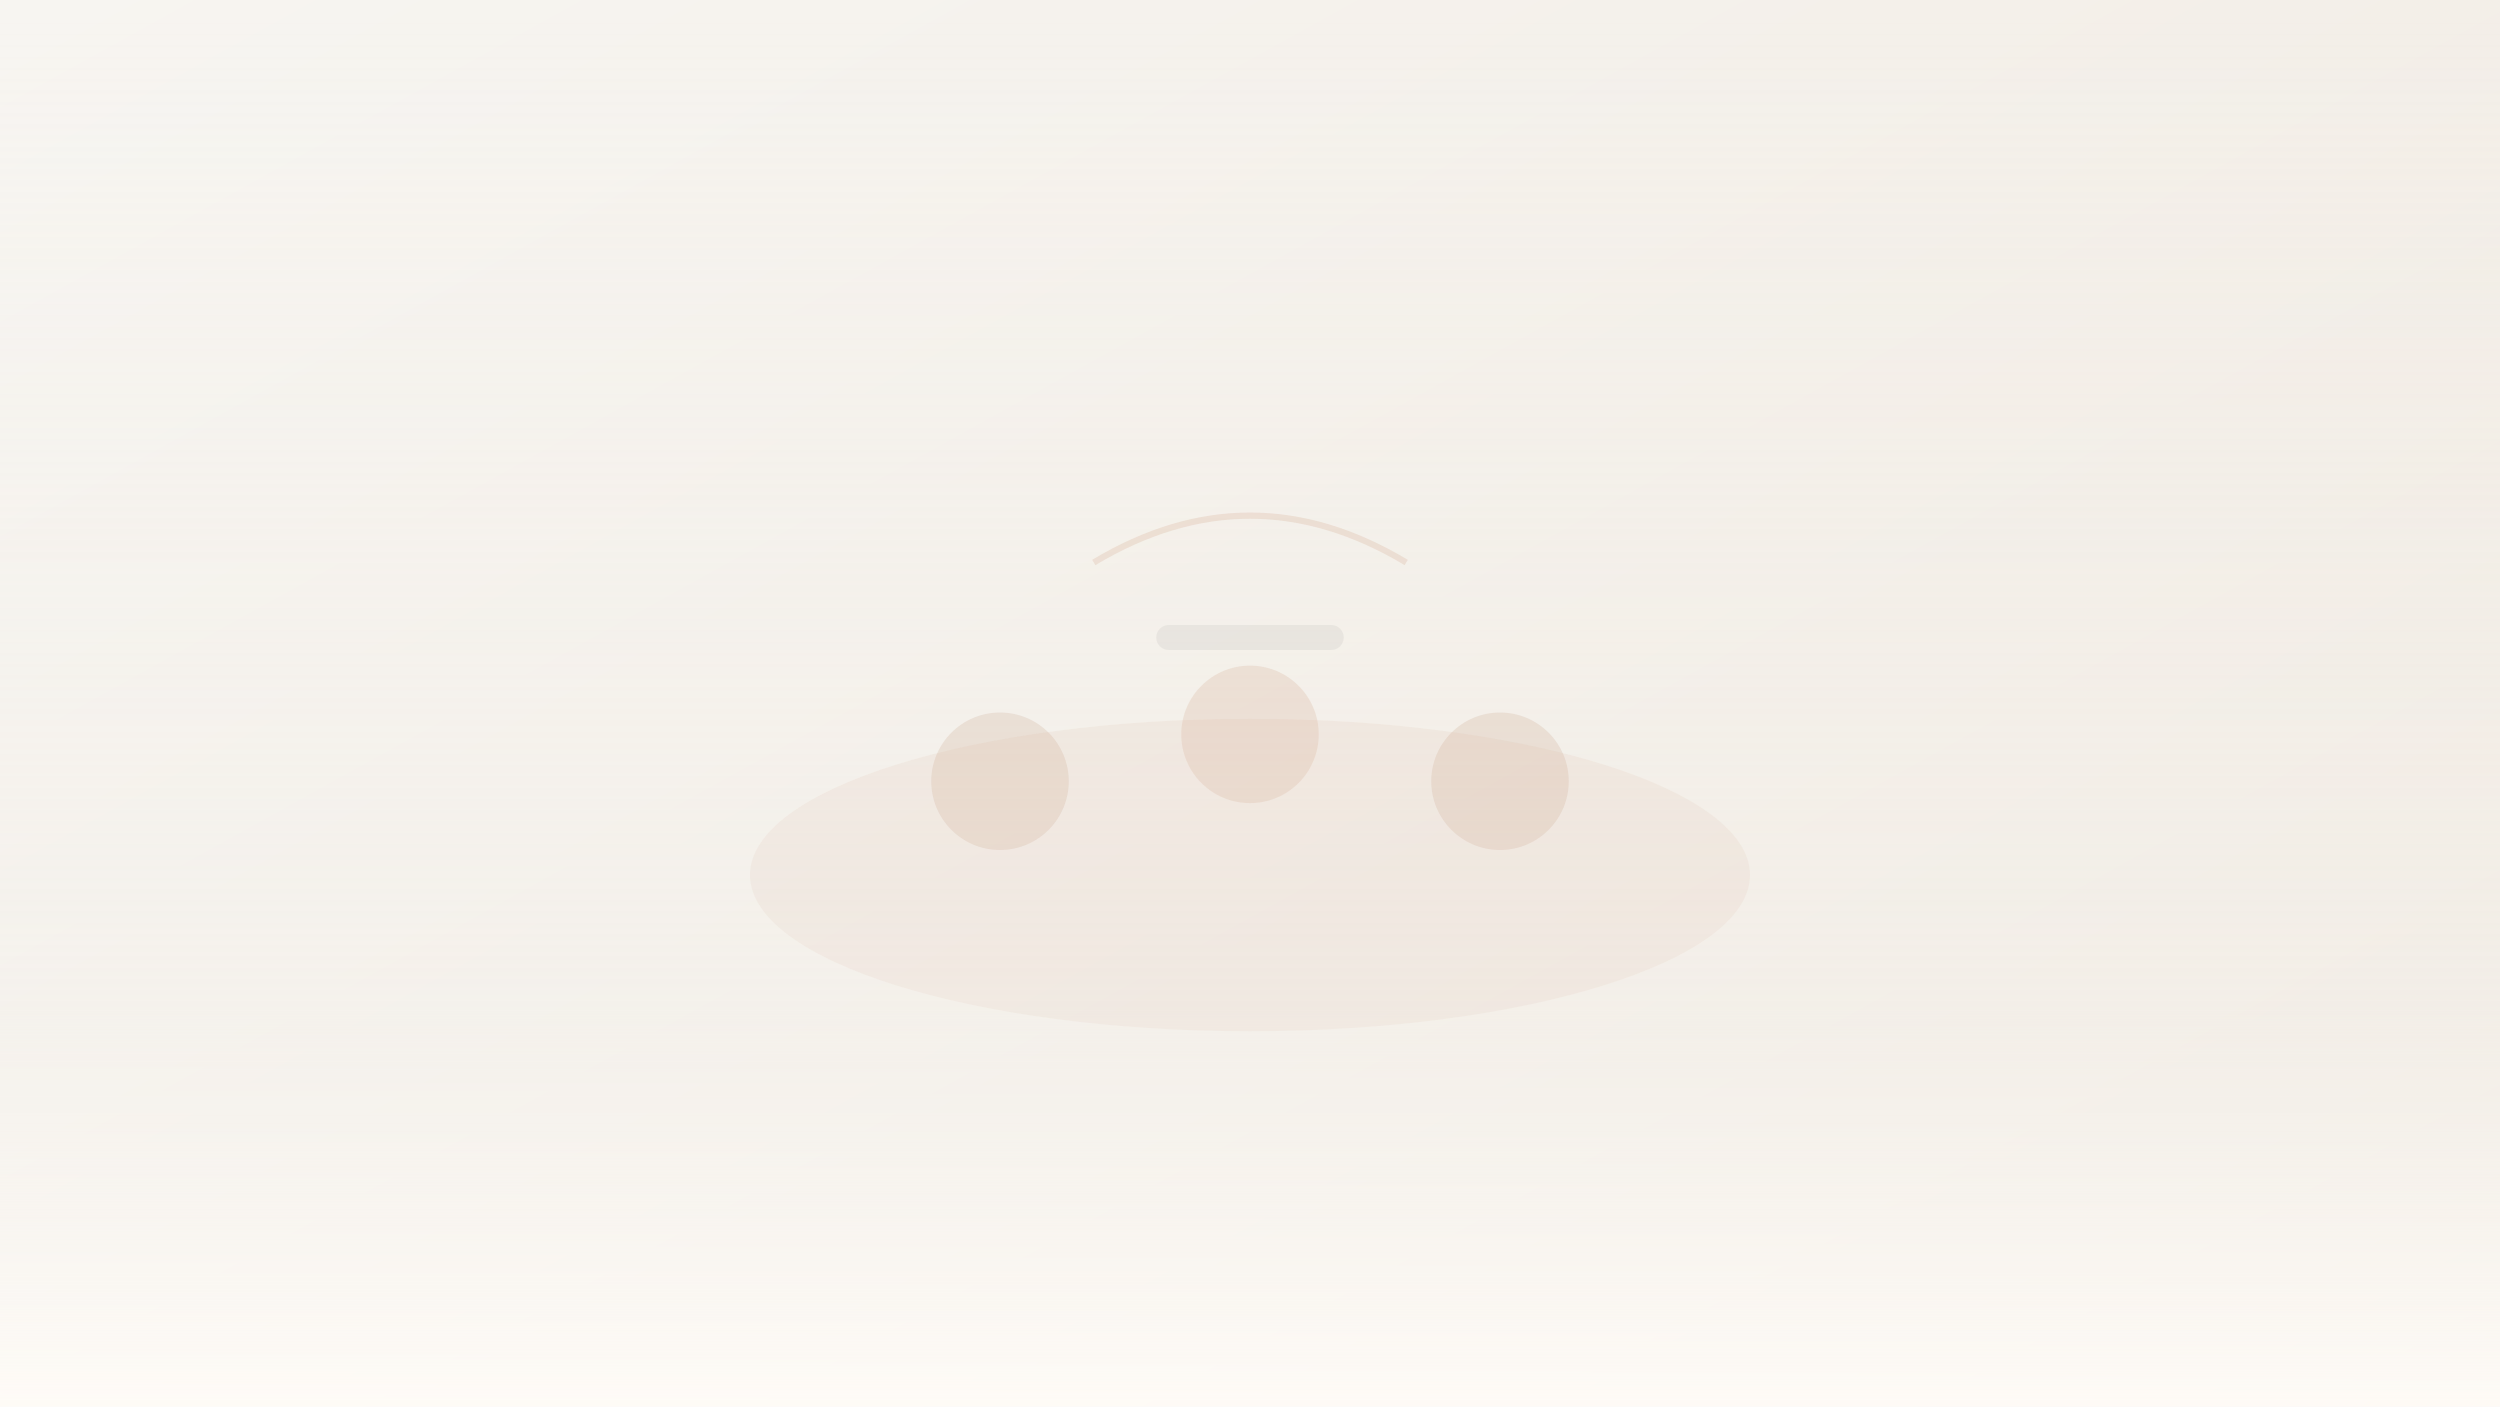
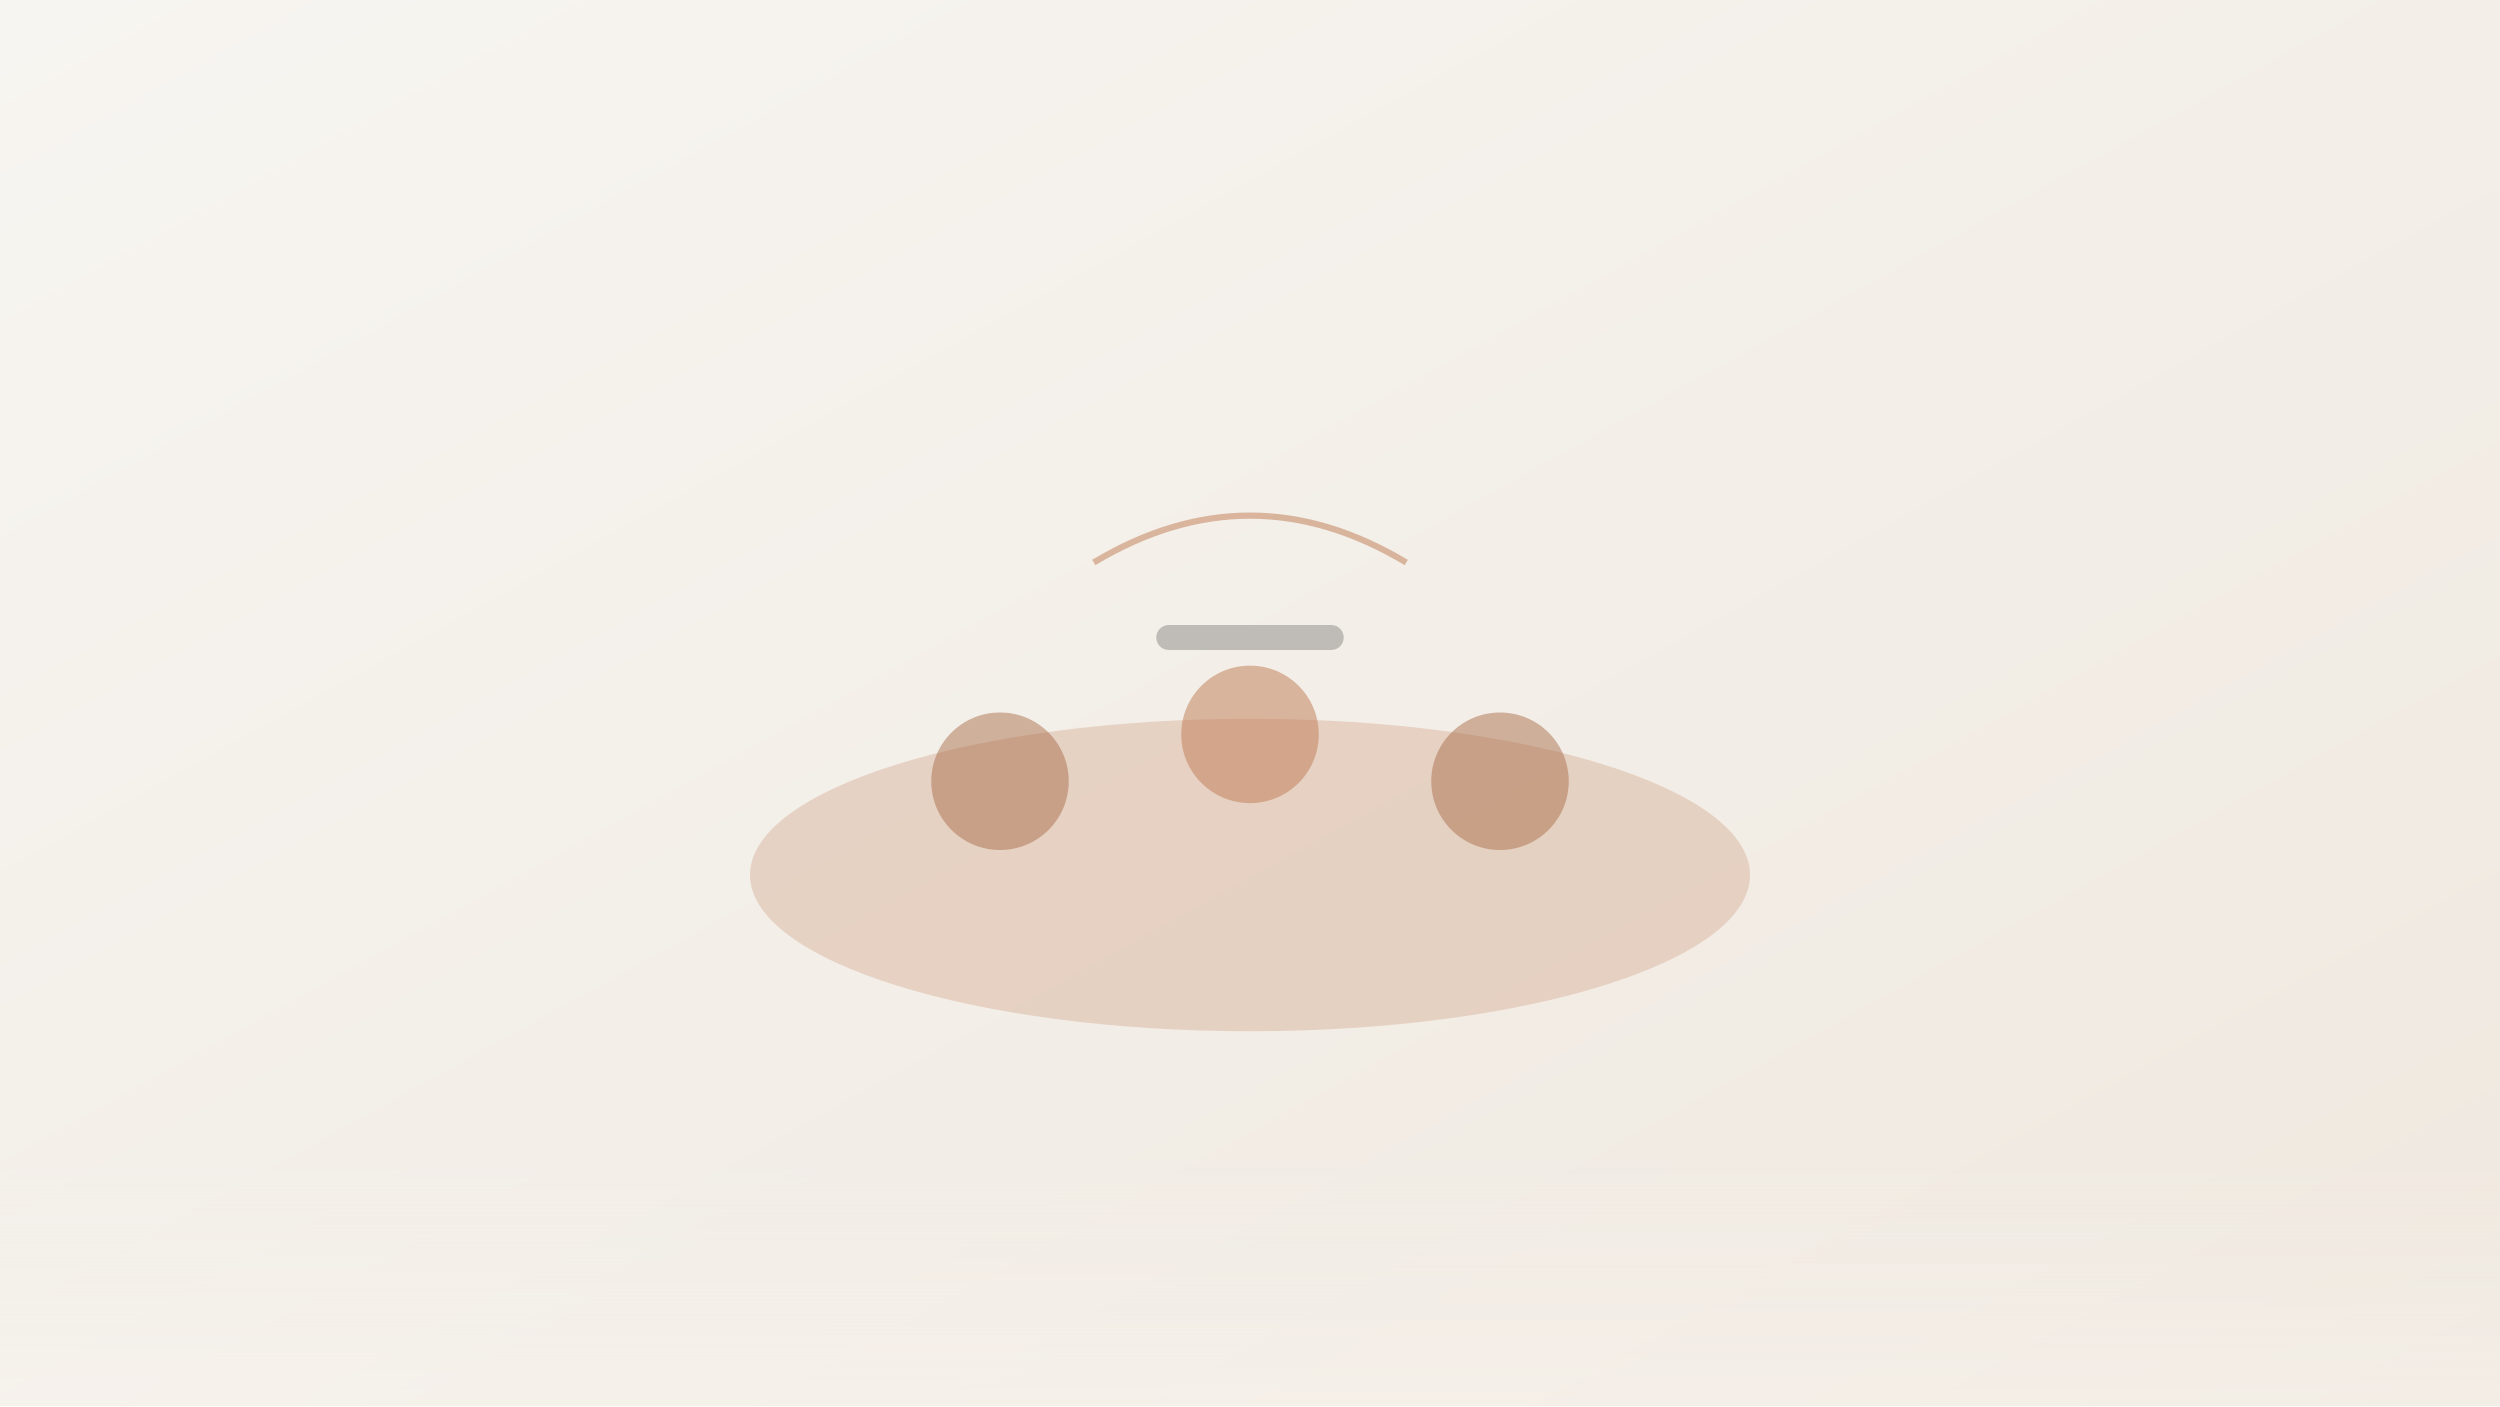
<svg xmlns="http://www.w3.org/2000/svg" viewBox="0 0 800 450" role="img" aria-hidden="true">
  <defs>
    <linearGradient id="bg-enlightenmentsalons" x1="0" y1="0" x2="1" y2="1">
      <stop offset="0%" stop-color="#f7f5f1" />
      <stop offset="100%" stop-color="#efe8df" />
    </linearGradient>
    <linearGradient id="scrim-enlightenmentsalons" x1="0.5" y1="0" x2="0.5" y2="1">
      <stop offset="0%" stop-color="#f7f5f1" stop-opacity="0" />
-       <stop offset="72%" stop-color="#f7f5f1" stop-opacity="0.35" />
-       <stop offset="100%" stop-color="#fffcf8" stop-opacity="0.92" />
+       <stop offset="82%" stop-color="#f7f5f1" stop-opacity="0" />
+       <stop offset="100%" stop-color="#fffcf8" stop-opacity="0.26" />
    </linearGradient>
  </defs>
  <rect width="800" height="450" fill="url(#bg-enlightenmentsalons)" />
-   <g opacity="0.95">
-     <ellipse cx="400" cy="280" rx="160" ry="50" fill="#c17f59" opacity="0.1" />
-     <circle cx="320" cy="250" r="22" fill="#a56845" opacity="0.18" />
-     <circle cx="400" cy="235" r="22" fill="#c17f59" opacity="0.2" />
-     <circle cx="480" cy="250" r="22" fill="#a56845" opacity="0.18" />
-     <rect x="370" y="200" width="60" height="8" rx="4" fill="#2c2825" opacity="0.08" />
-     <path d="M350 180 Q400 150 450 180" fill="none" stroke="#c17f59" stroke-width="2" opacity="0.2" />
+   <g>
+     <ellipse cx="400" cy="280" rx="160" ry="50" fill="#c17f59" opacity="0.26" />
+     <circle cx="320" cy="250" r="22" fill="#a56845" opacity="0.47" />
+     <circle cx="400" cy="235" r="22" fill="#c17f59" opacity="0.52" />
+     <circle cx="480" cy="250" r="22" fill="#a56845" opacity="0.47" />
+     <rect x="370" y="200" width="60" height="8" rx="4" fill="#2c2825" opacity="0.26" />
+     <path d="M350 180 Q400 150 450 180" fill="none" stroke="#c17f59" stroke-width="2" opacity="0.52" />
  </g>
  <rect width="800" height="450" fill="url(#scrim-enlightenmentsalons)" />
</svg>
